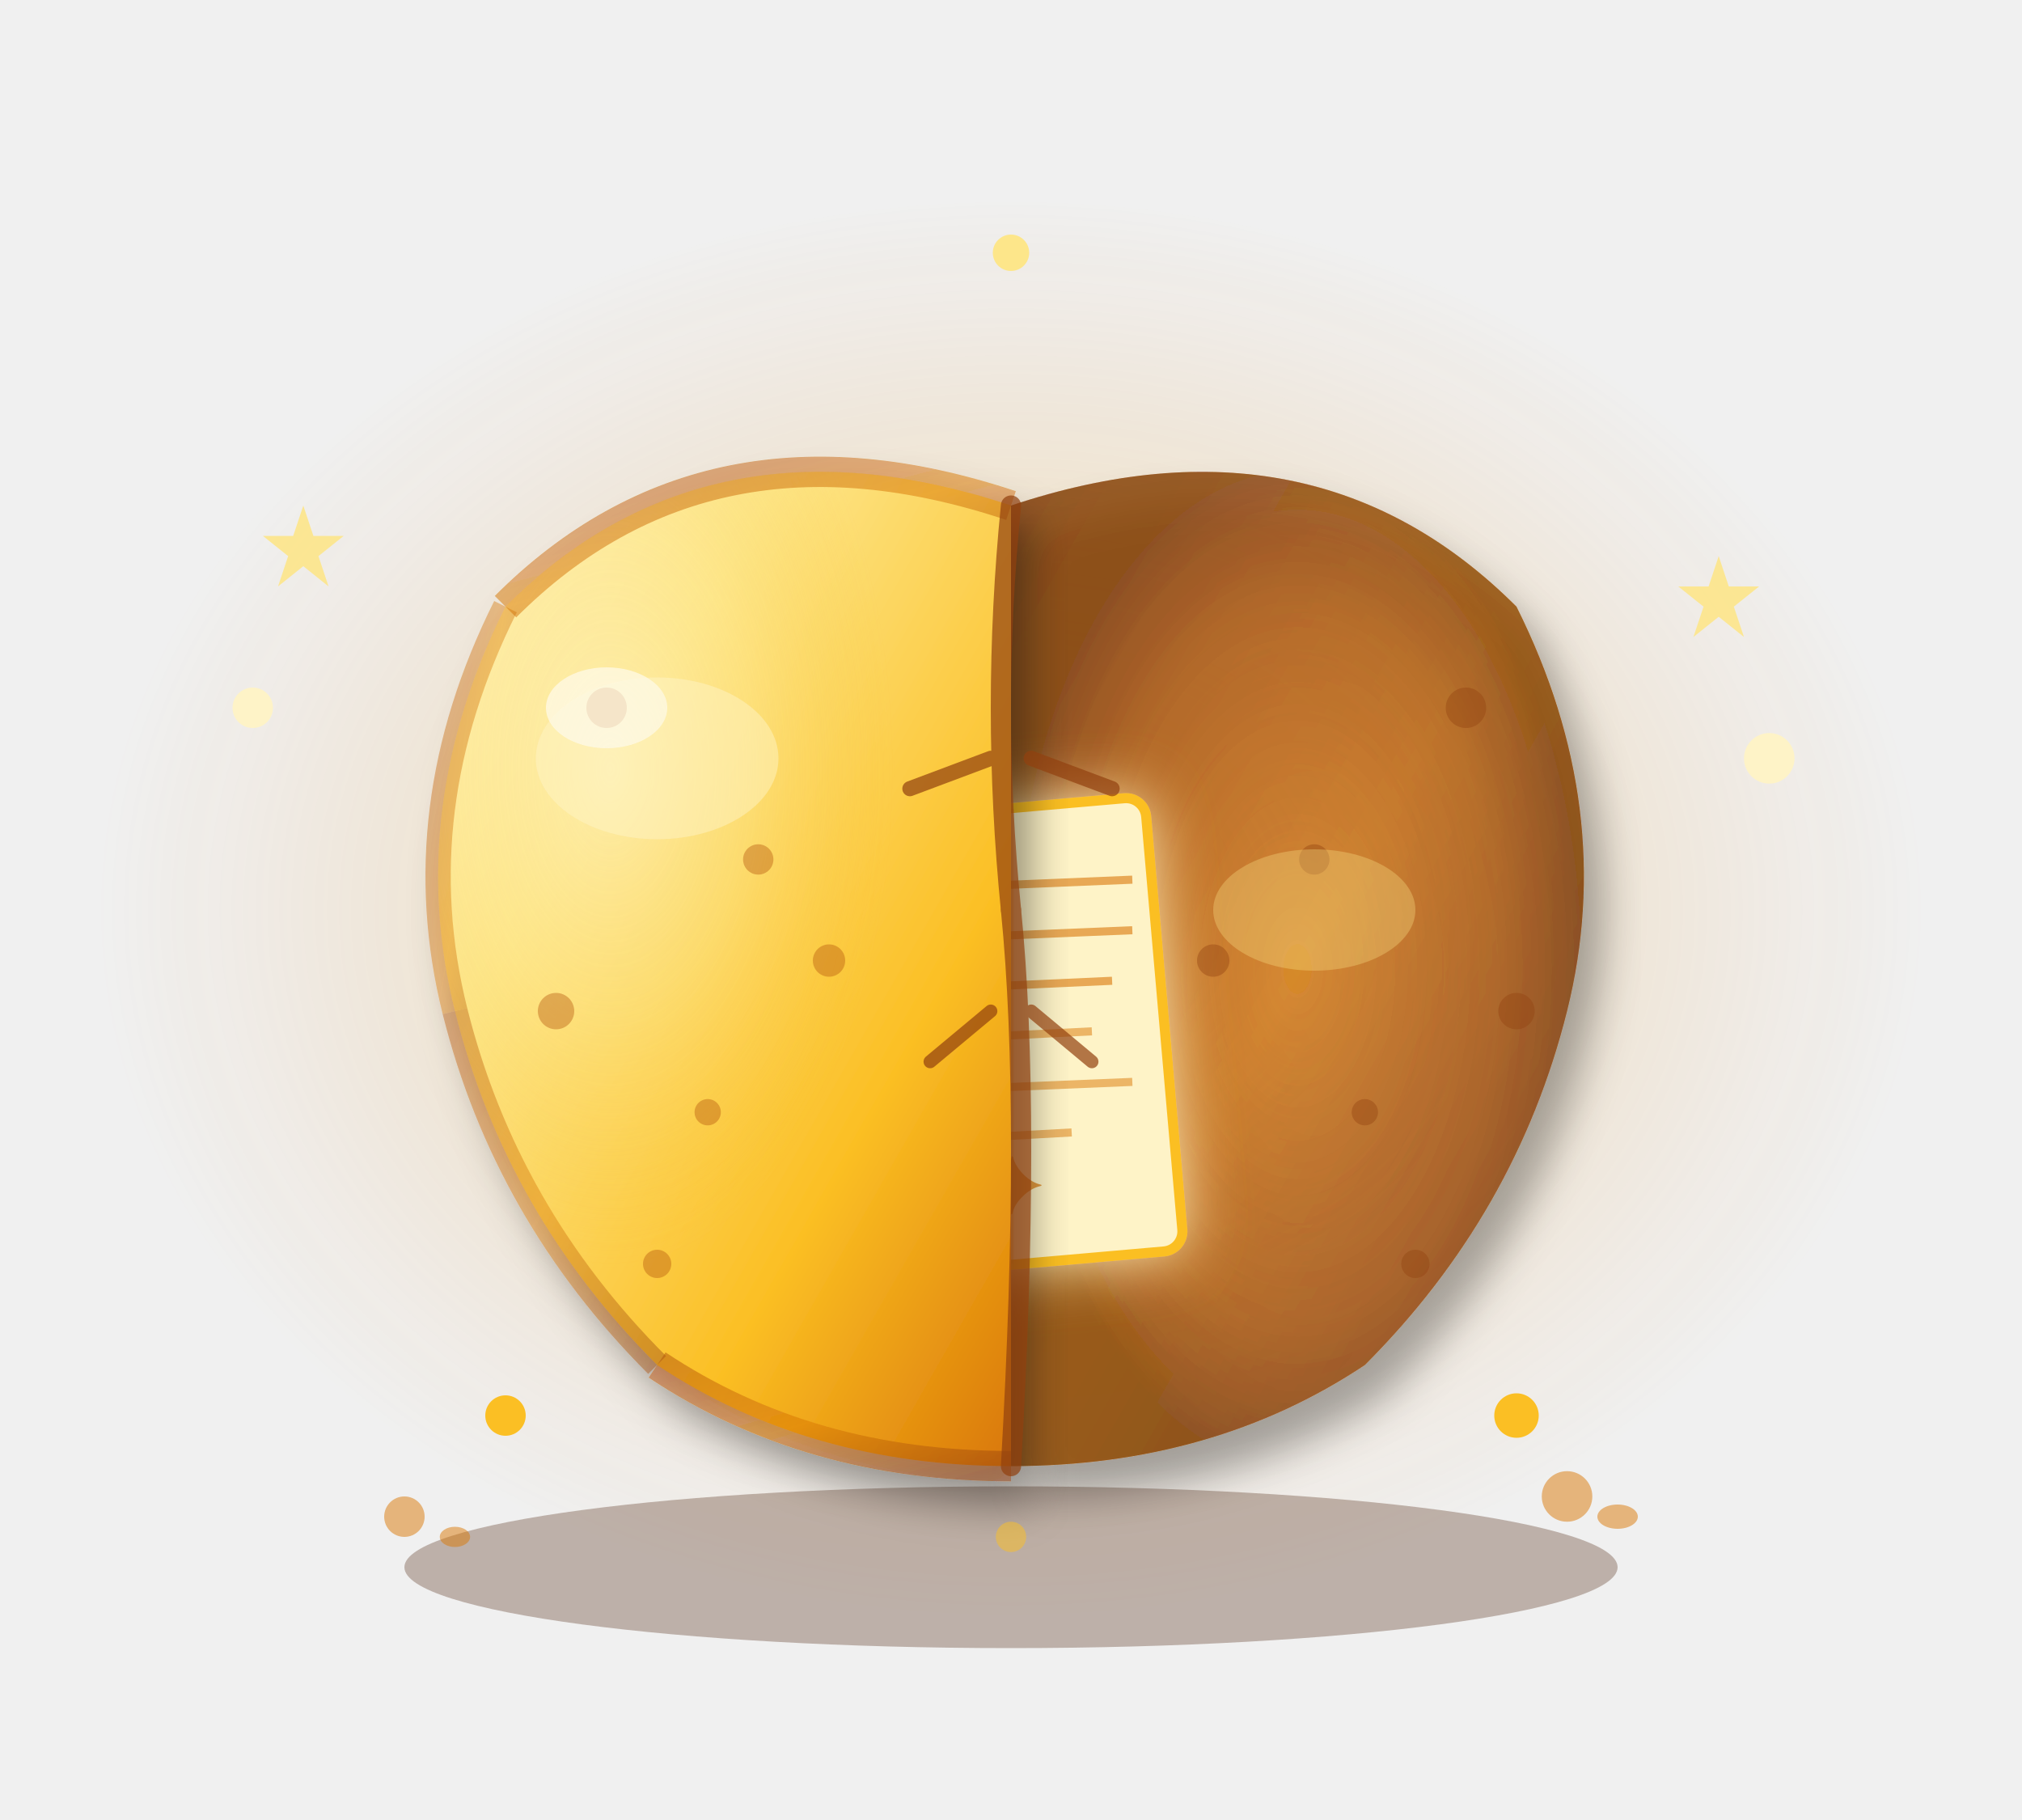
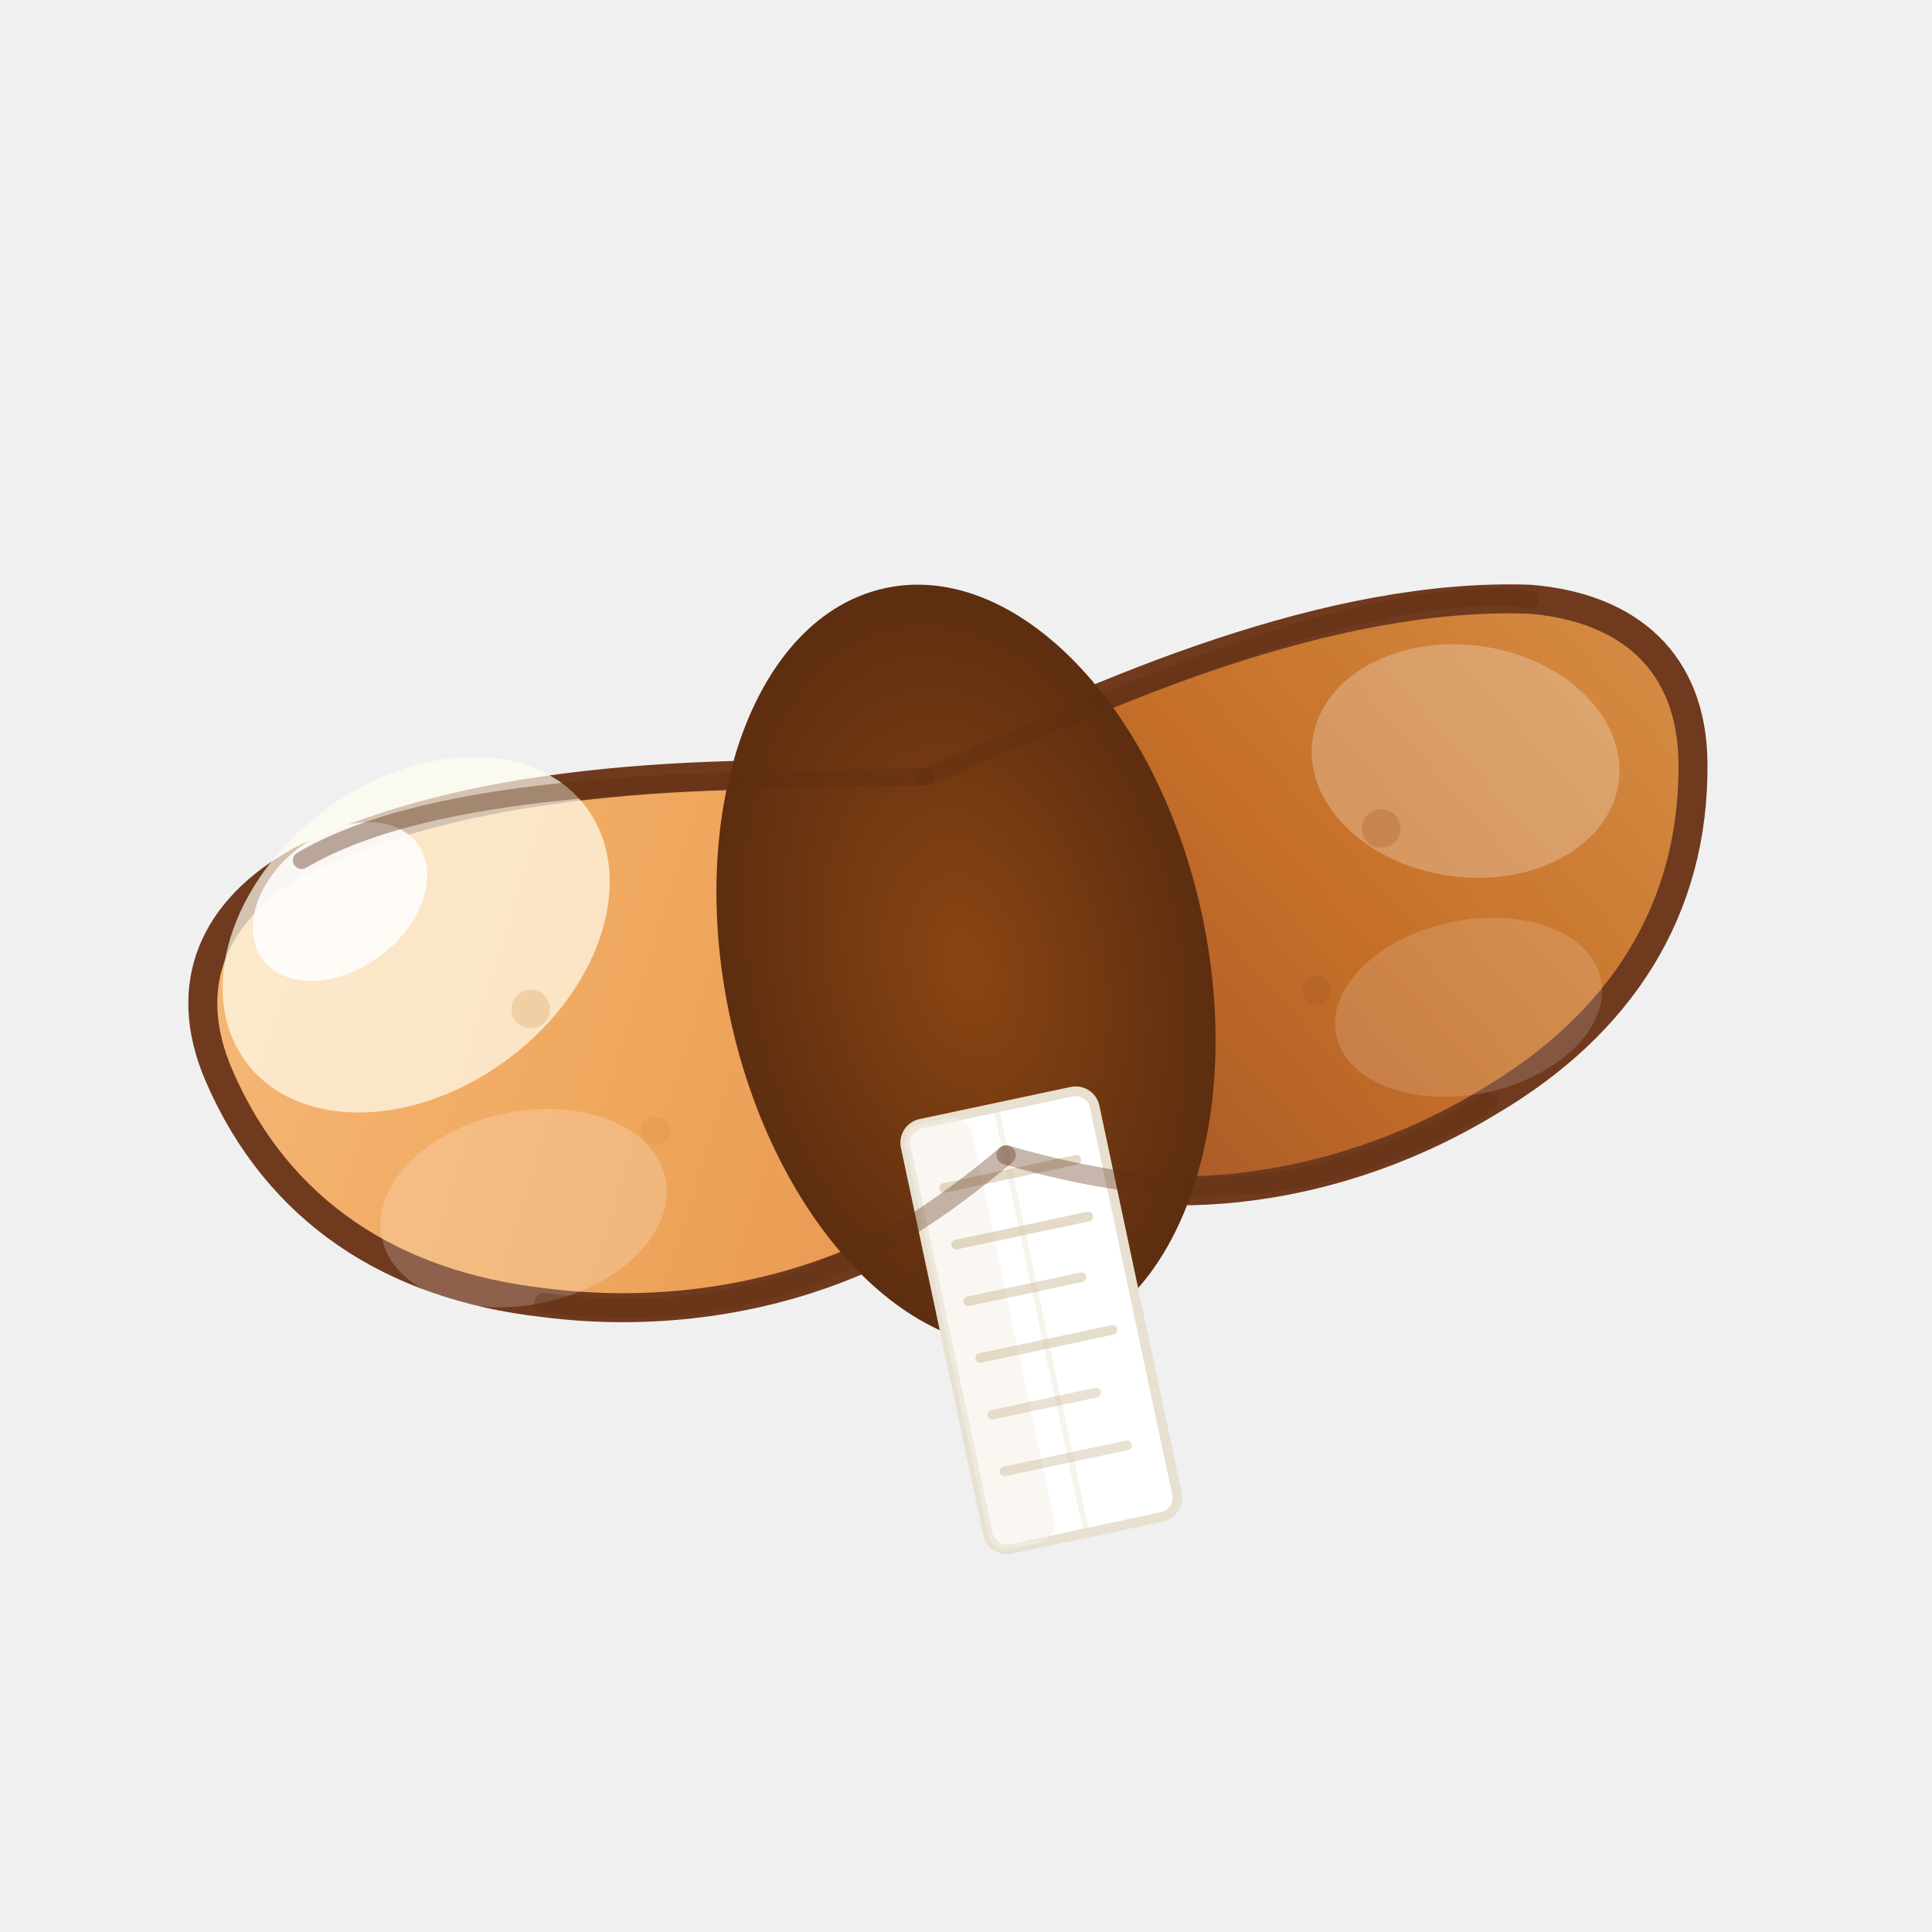
- <svg xmlns="http://www.w3.org/2000/svg" width="200" height="180" viewBox="0 0 200 180" fill="none">
+ <svg xmlns="http://www.w3.org/2000/svg" width="200" height="200" viewBox="0 0 200 200" fill="none">
  <defs>
-     <linearGradient id="cookieLight" x1="0%" y1="0%" x2="100%" y2="100%">
-       <stop offset="0%" style="stop-color:#fef3c7;stop-opacity:1" />
-       <stop offset="30%" style="stop-color:#fde68a;stop-opacity:1" />
-       <stop offset="70%" style="stop-color:#fbbf24;stop-opacity:1" />
-       <stop offset="100%" style="stop-color:#d97706;stop-opacity:1" />
+     <linearGradient id="cookieLight" x1="0%" y1="30%" x2="100%" y2="70%">
+       <stop offset="0%" style="stop-color:#F5B675;stop-opacity:1" />
+       <stop offset="50%" style="stop-color:#F0A85F;stop-opacity:1" />
+       <stop offset="100%" style="stop-color:#E89850;stop-opacity:1" />
    </linearGradient>
-     <linearGradient id="cookieDark" x1="0%" y1="0%" x2="100%" y2="100%">
-       <stop offset="0%" style="stop-color:#b45309;stop-opacity:1" />
-       <stop offset="50%" style="stop-color:#d97706;stop-opacity:1" />
-       <stop offset="100%" style="stop-color:#92400e;stop-opacity:1" />
+     <linearGradient id="cookieDark" x1="100%" y1="30%" x2="0%" y2="70%">
+       <stop offset="0%" style="stop-color:#D48A42;stop-opacity:1" />
+       <stop offset="50%" style="stop-color:#C67028;stop-opacity:1" />
+       <stop offset="100%" style="stop-color:#A65628;stop-opacity:1" />
    </linearGradient>
-     <radialGradient id="cookieShadow" cx="50%" cy="50%">
-       <stop offset="0%" style="stop-color:#92400e;stop-opacity:0" />
-       <stop offset="70%" style="stop-color:#78350f;stop-opacity:0.5" />
-       <stop offset="100%" style="stop-color:#451a03;stop-opacity:0.8" />
+     <radialGradient id="innerDark">
+       <stop offset="0%" style="stop-color:#8B4513;stop-opacity:1" />
+       <stop offset="100%" style="stop-color:#5D2E10;stop-opacity:1" />
    </radialGradient>
-     <radialGradient id="cookieHighlight" cx="30%" cy="30%">
-       <stop offset="0%" style="stop-color:#fef3c7;stop-opacity:0.9" />
-       <stop offset="50%" style="stop-color:#fde68a;stop-opacity:0.5" />
-       <stop offset="100%" style="stop-color:#fbbf24;stop-opacity:0" />
-     </radialGradient>
-     <radialGradient id="outerGlow">
-       <stop offset="0%" style="stop-color:#fbbf24;stop-opacity:0.6" />
-       <stop offset="50%" style="stop-color:#f59e0b;stop-opacity:0.3" />
-       <stop offset="100%" style="stop-color:#d97706;stop-opacity:0" />
-     </radialGradient>
-     <filter id="glow">
-       <feGaussianBlur stdDeviation="3" result="coloredBlur" />
-       <feMerge>
-         <feMergeNode in="coloredBlur" />
-         <feMergeNode in="SourceGraphic" />
-       </feMerge>
-     </filter>
-     <filter id="shadow">
-       <feGaussianBlur in="SourceAlpha" stdDeviation="2" />
-       <feOffset dx="2" dy="3" result="offsetblur" />
-       <feComponentTransfer>
-         <feFuncA type="linear" slope="0.4" />
-       </feComponentTransfer>
-       <feMerge>
-         <feMergeNode />
-         <feMergeNode in="SourceGraphic" />
-       </feMerge>
-     </filter>
  </defs>
-   <ellipse cx="100" cy="90" rx="90" ry="70" fill="url(#outerGlow)" opacity="0.5" />
-   <ellipse cx="100" cy="155" rx="60" ry="8" fill="#451a03" opacity="0.3" />
-   <g filter="url(#shadow)">
-     <path d="M 100 50              Q 130 40, 150 60              Q 160 80, 155 100              Q 150 120, 135 135              Q 120 145, 100 145              Q 100 120, 100 90              Z" fill="url(#cookieDark)" opacity="0.7" />
-     <path d="M 100 50              Q 130 40, 150 60              Q 160 80, 155 100              Q 150 120, 135 135              Q 120 145, 100 145              Q 100 120, 100 90              Z" fill="url(#cookieShadow)" opacity="0.5" />
+   <g transform="rotate(-12, 100, 100)">
+     <path d="M 100 80              C 120 75, 145 70, 165 75              C 175 78, 180 85, 178 95              C 175 110, 165 120, 150 125              C 130 132, 110 128, 100 120              L 100 80              Z" fill="url(#cookieDark)" stroke="#703A1F" stroke-width="3" stroke-linejoin="round" />
+     <path d="M 100 80              C 80 75, 55 70, 35 75              C 25 78, 20 85, 22 95              C 25 110, 35 120, 50 125              C 70 132, 90 128, 100 120              L 100 80              Z" fill="url(#cookieLight)" stroke="#703A1F" stroke-width="3" stroke-linejoin="round" />
+     <ellipse cx="100" cy="100" rx="25" ry="40" fill="url(#innerDark)" />
+     <ellipse cx="45" cy="85" rx="22" ry="16" fill="#FFFDF0" opacity="0.7" transform="rotate(-25, 45, 85)" />
+     <ellipse cx="38" cy="80" rx="10" ry="7" fill="#FFFFFF" opacity="0.85" transform="rotate(-25, 38, 80)" />
+     <ellipse cx="155" cy="90" rx="16" ry="12" fill="#FFFFFF" opacity="0.25" transform="rotate(20, 155, 90)" />
+     <ellipse cx="50" cy="115" rx="15" ry="10" fill="#FFFFFF" opacity="0.2" />
+     <ellipse cx="150" cy="115" rx="14" ry="9" fill="#FFFFFF" opacity="0.15" />
+     <g>
+       <rect x="90" y="115" width="20" height="45" fill="#FFFFFF" rx="2" stroke="#E8E0D0" stroke-width="1" />
+       <rect x="90" y="115" width="7" height="45" fill="#F5F0E8" opacity="0.5" rx="2" />
+       <line x1="100" y1="115" x2="100" y2="160" stroke="#E8E0D0" stroke-width="0.6" opacity="0.4" />
+       <line x1="93" y1="122" x2="107" y2="122" stroke="#C8B590" stroke-width="1" opacity="0.5" stroke-linecap="round" />
+       <line x1="93" y1="128" x2="107" y2="128" stroke="#C8B590" stroke-width="1" opacity="0.5" stroke-linecap="round" />
+       <line x1="93" y1="134" x2="105" y2="134" stroke="#C8B590" stroke-width="1" opacity="0.45" stroke-linecap="round" />
+       <line x1="93" y1="140" x2="107" y2="140" stroke="#C8B590" stroke-width="1" opacity="0.45" stroke-linecap="round" />
+       <line x1="93" y1="146" x2="104" y2="146" stroke="#C8B590" stroke-width="1" opacity="0.4" stroke-linecap="round" />
+       <line x1="93" y1="152" x2="106" y2="152" stroke="#C8B590" stroke-width="1" opacity="0.4" stroke-linecap="round" />
+     </g>
+     <g>
+       <path d="M 35 75 C 50 70, 75 75, 100 80" stroke="#5D2E10" stroke-width="1.8" fill="none" opacity="0.4" stroke-linecap="round" />
+       <path d="M 100 80 C 125 75, 150 70, 165 75" stroke="#5D2E10" stroke-width="1.8" fill="none" opacity="0.4" stroke-linecap="round" />
+       <path d="M 50 125 C 70 132, 85 128, 100 120" stroke="#5D2E10" stroke-width="2" fill="none" opacity="0.35" stroke-linecap="round" />
+       <path d="M 100 120 C 115 128, 130 132, 150 125" stroke="#5D2E10" stroke-width="2" fill="none" opacity="0.35" stroke-linecap="round" />
+       <circle cx="55" cy="95" r="2" fill="#D48A42" opacity="0.25" />
+       <circle cx="65" cy="110" r="1.5" fill="#D48A42" opacity="0.25" />
+       <circle cx="145" cy="95" r="2" fill="#A65628" opacity="0.3" />
+       <circle cx="135" cy="110" r="1.5" fill="#A65628" opacity="0.3" />
+     </g>
  </g>
-   <g filter="url(#glow)">
-     <rect x="85" y="80" width="30" height="45" fill="#fef3c7" stroke="#fbbf24" stroke-width="1" rx="2" transform="rotate(-5, 100, 100)" />
-     <line x1="88" y1="88" x2="112" y2="87" stroke="#d97706" stroke-width="0.8" opacity="0.6" />
-     <line x1="88" y1="93" x2="112" y2="92" stroke="#d97706" stroke-width="0.8" opacity="0.6" />
-     <line x1="88" y1="98" x2="110" y2="97" stroke="#d97706" stroke-width="0.8" opacity="0.6" />
-     <line x1="88" y1="103" x2="108" y2="102" stroke="#d97706" stroke-width="0.8" opacity="0.5" />
-     <line x1="88" y1="108" x2="112" y2="107" stroke="#d97706" stroke-width="0.8" opacity="0.5" />
-     <line x1="88" y1="113" x2="106" y2="112" stroke="#d97706" stroke-width="0.8" opacity="0.5" />
-     <line x1="100" y1="80" x2="100" y2="125" stroke="#f59e0b" stroke-width="0.5" opacity="0.3" />
-     <text x="100" y="120" font-family="serif" font-size="8" fill="#d97706" text-anchor="middle" font-style="italic" opacity="0.7">✦</text>
-   </g>
-   <g filter="url(#shadow)">
-     <path d="M 100 50              Q 70 40, 50 60              Q 40 80, 45 100              Q 50 120, 65 135              Q 80 145, 100 145              Q 100 120, 100 90              Z" fill="url(#cookieLight)" />
-     <path d="M 100 50              Q 70 40, 50 60              Q 40 80, 45 100              Q 50 120, 65 135              Q 80 145, 100 145              Q 100 120, 100 90              Z" fill="url(#cookieHighlight)" opacity="0.6" />
-     <path d="M 100 50 Q 70 40, 50 60" stroke="url(#cookieDark)" stroke-width="3" fill="none" opacity="0.5" />
-     <path d="M 50 60 Q 40 80, 45 100" stroke="url(#cookieDark)" stroke-width="2.5" fill="none" opacity="0.4" />
-     <path d="M 45 100 Q 50 120, 65 135" stroke="url(#cookieDark)" stroke-width="2.5" fill="none" opacity="0.4" />
-     <path d="M 65 135 Q 80 145, 100 145" stroke="url(#cookieDark)" stroke-width="3" fill="none" opacity="0.5" />
-   </g>
-   <g opacity="0.4">
-     <circle cx="60" cy="70" r="2" fill="#b45309" />
-     <circle cx="75" cy="85" r="1.5" fill="#b45309" />
-     <circle cx="55" cy="100" r="1.8" fill="#b45309" />
-     <circle cx="70" cy="110" r="1.3" fill="#b45309" />
-     <circle cx="82" cy="95" r="1.6" fill="#b45309" />
-     <circle cx="65" cy="125" r="1.4" fill="#b45309" />
-     <circle cx="145" cy="70" r="2" fill="#92400e" />
-     <circle cx="130" cy="85" r="1.5" fill="#92400e" />
-     <circle cx="150" cy="100" r="1.8" fill="#92400e" />
-     <circle cx="135" cy="110" r="1.3" fill="#92400e" />
-     <circle cx="120" cy="95" r="1.6" fill="#92400e" />
-     <circle cx="140" cy="125" r="1.4" fill="#92400e" />
-   </g>
-   <g opacity="0.7">
-     <path d="M 100 50 Q 98 70, 100 90" stroke="#92400e" stroke-width="2" stroke-linecap="round" fill="none" />
-     <path d="M 100 90 Q 102 110, 100 145" stroke="#92400e" stroke-width="2" stroke-linecap="round" fill="none" />
-     <path d="M 98 75 L 90 78" stroke="#92400e" stroke-width="1.5" stroke-linecap="round" fill="none" />
-     <path d="M 102 75 L 110 78" stroke="#92400e" stroke-width="1.5" stroke-linecap="round" fill="none" />
-     <path d="M 98 100 L 92 105" stroke="#92400e" stroke-width="1.3" stroke-linecap="round" fill="none" />
-     <path d="M 102 100 L 108 105" stroke="#92400e" stroke-width="1.3" stroke-linecap="round" fill="none" />
-   </g>
-   <g opacity="0.8">
-     <ellipse cx="65" cy="75" rx="12" ry="8" fill="#fef3c7" opacity="0.6" />
-     <ellipse cx="60" cy="70" rx="6" ry="4" fill="#ffffff" opacity="0.7" />
-     <ellipse cx="130" cy="90" rx="10" ry="6" fill="#fde68a" opacity="0.4" />
-   </g>
-   <g opacity="0.5">
-     <circle cx="40" cy="150" r="2" fill="#d97706" />
-     <ellipse cx="45" cy="152" rx="1.5" ry="1" fill="#d97706" />
-     <circle cx="155" cy="148" r="2.5" fill="#d97706" />
-     <ellipse cx="160" cy="150" rx="2" ry="1.2" fill="#d97706" />
-     <circle cx="100" cy="152" r="1.5" fill="#fbbf24" />
-   </g>
-   <g>
-     <circle cx="25" cy="70" r="2" fill="#fef3c7">
-       <animate attributeName="opacity" values="0.3;1;0.3" dur="2s" repeatCount="indefinite" />
-     </circle>
-     <circle cx="175" cy="75" r="2.5" fill="#fef3c7">
-       <animate attributeName="opacity" values="1;0.3;1" dur="2.5s" repeatCount="indefinite" />
-     </circle>
-     <circle cx="100" cy="25" r="1.8" fill="#fde68a">
-       <animate attributeName="opacity" values="0.5;1;0.5" dur="1.8s" repeatCount="indefinite" />
-     </circle>
-     <circle cx="50" cy="140" r="2" fill="#fbbf24">
-       <animate attributeName="opacity" values="0.3;1;0.3" dur="2.2s" repeatCount="indefinite" />
-     </circle>
-     <circle cx="150" cy="140" r="2.2" fill="#fbbf24">
-       <animate attributeName="opacity" values="0.4;1;0.4" dur="2.4s" repeatCount="indefinite" />
-     </circle>
-   </g>
-   <g opacity="0.9">
-     <path d="M 30 50 L 31 53 L 34 53 L 31.5 55 L 32.5 58 L 30 56 L 27.5 58 L 28.5 55 L 26 53 L 29 53 Z" fill="#fde68a">
-       <animate attributeName="opacity" values="0.4;1;0.4" dur="2s" repeatCount="indefinite" />
-     </path>
-     <path d="M 170 55 L 171 58 L 174 58 L 171.5 60 L 172.5 63 L 170 61 L 167.5 63 L 168.5 60 L 166 58 L 169 58 Z" fill="#fde68a">
-       <animate attributeName="opacity" values="0.4;1;0.4" dur="2.3s" repeatCount="indefinite" />
-     </path>
-   </g>
-   <animateTransform attributeName="transform" type="translate" values="0 0; 0 -3; 0 0" dur="3s" repeatCount="indefinite" />
</svg>
